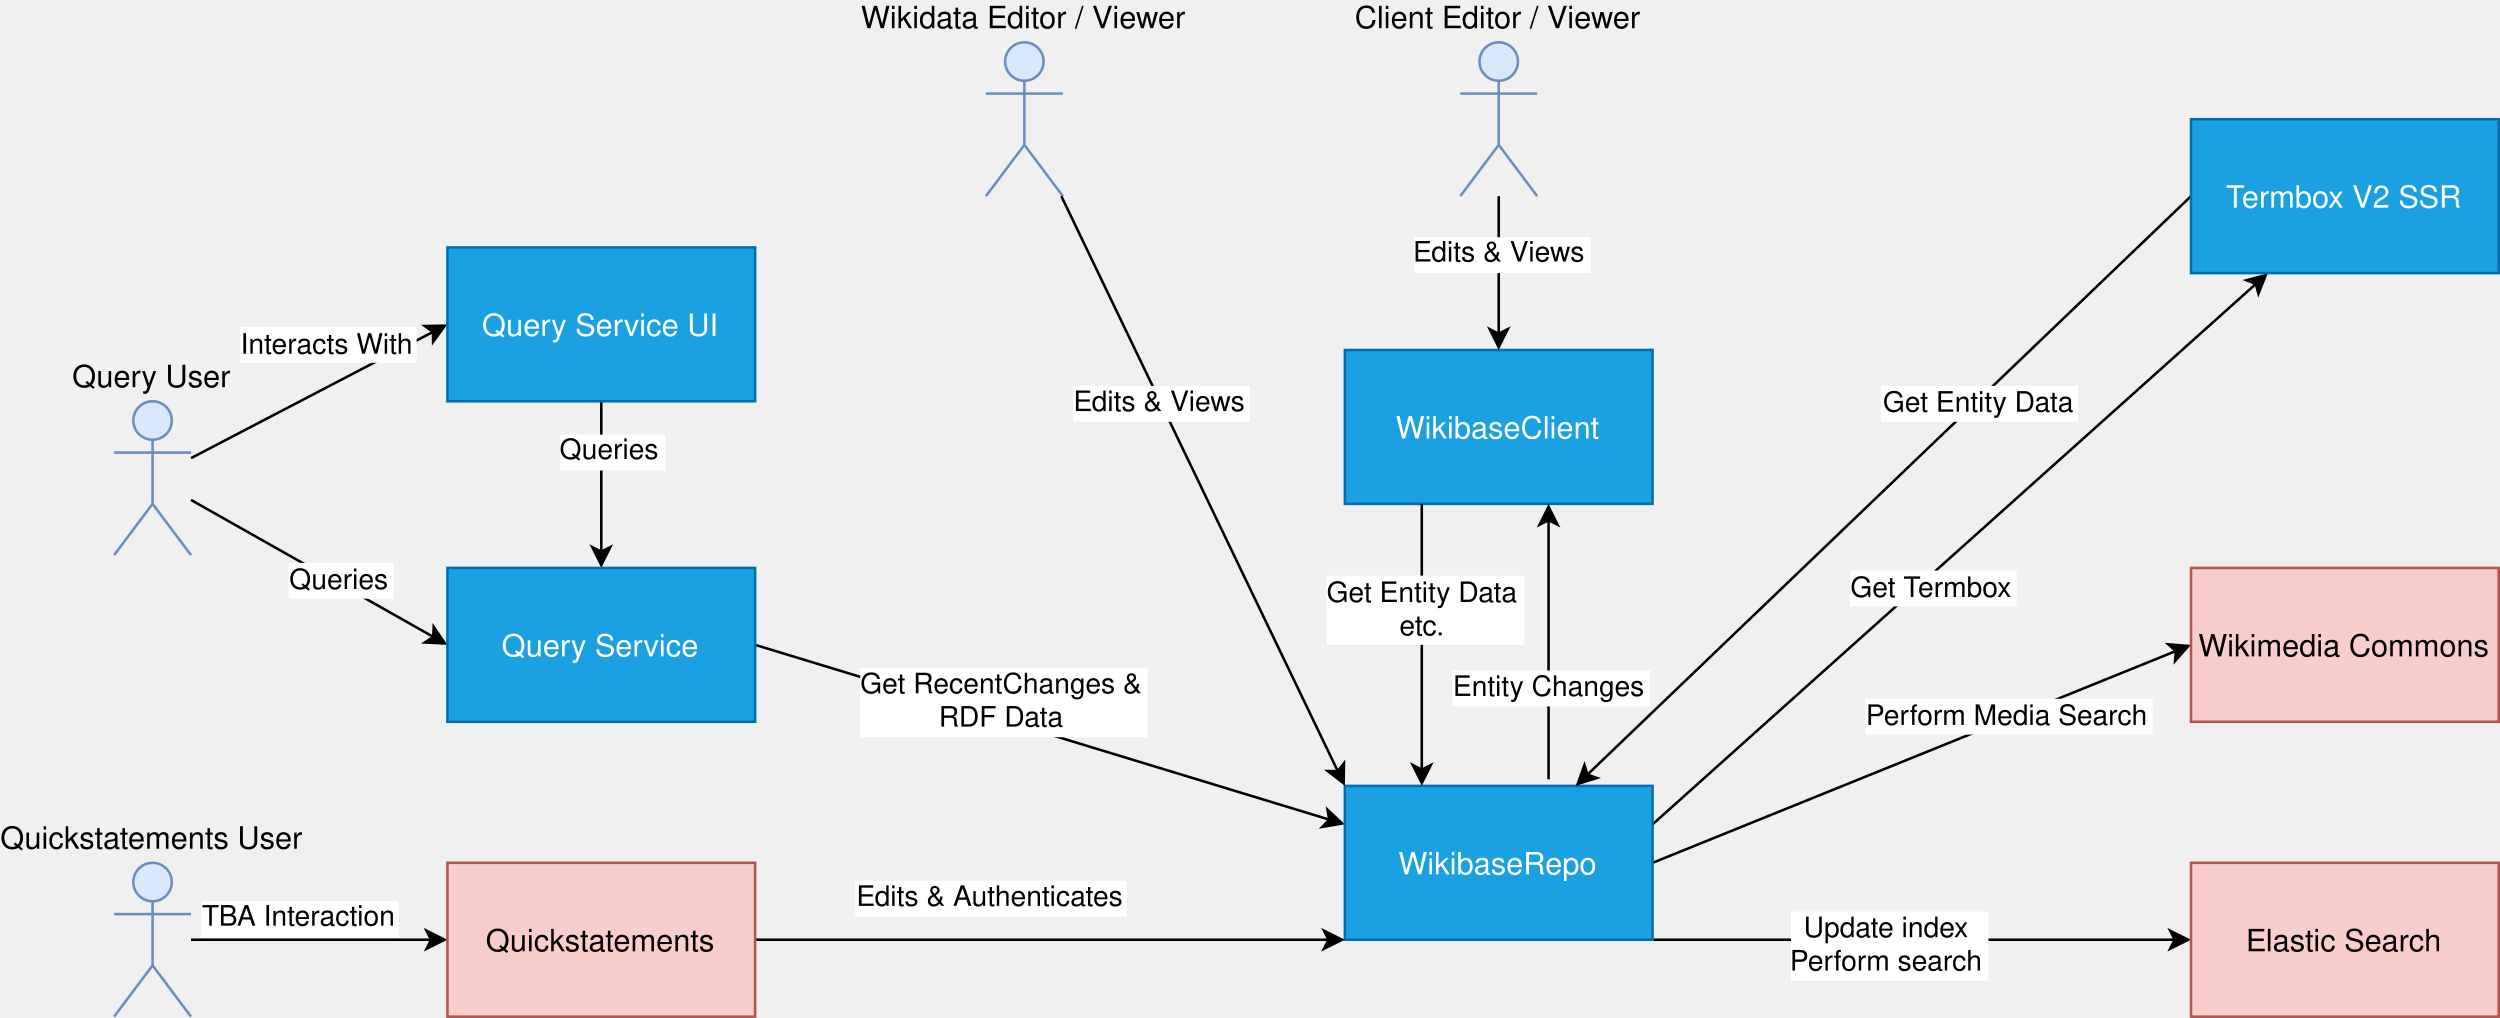
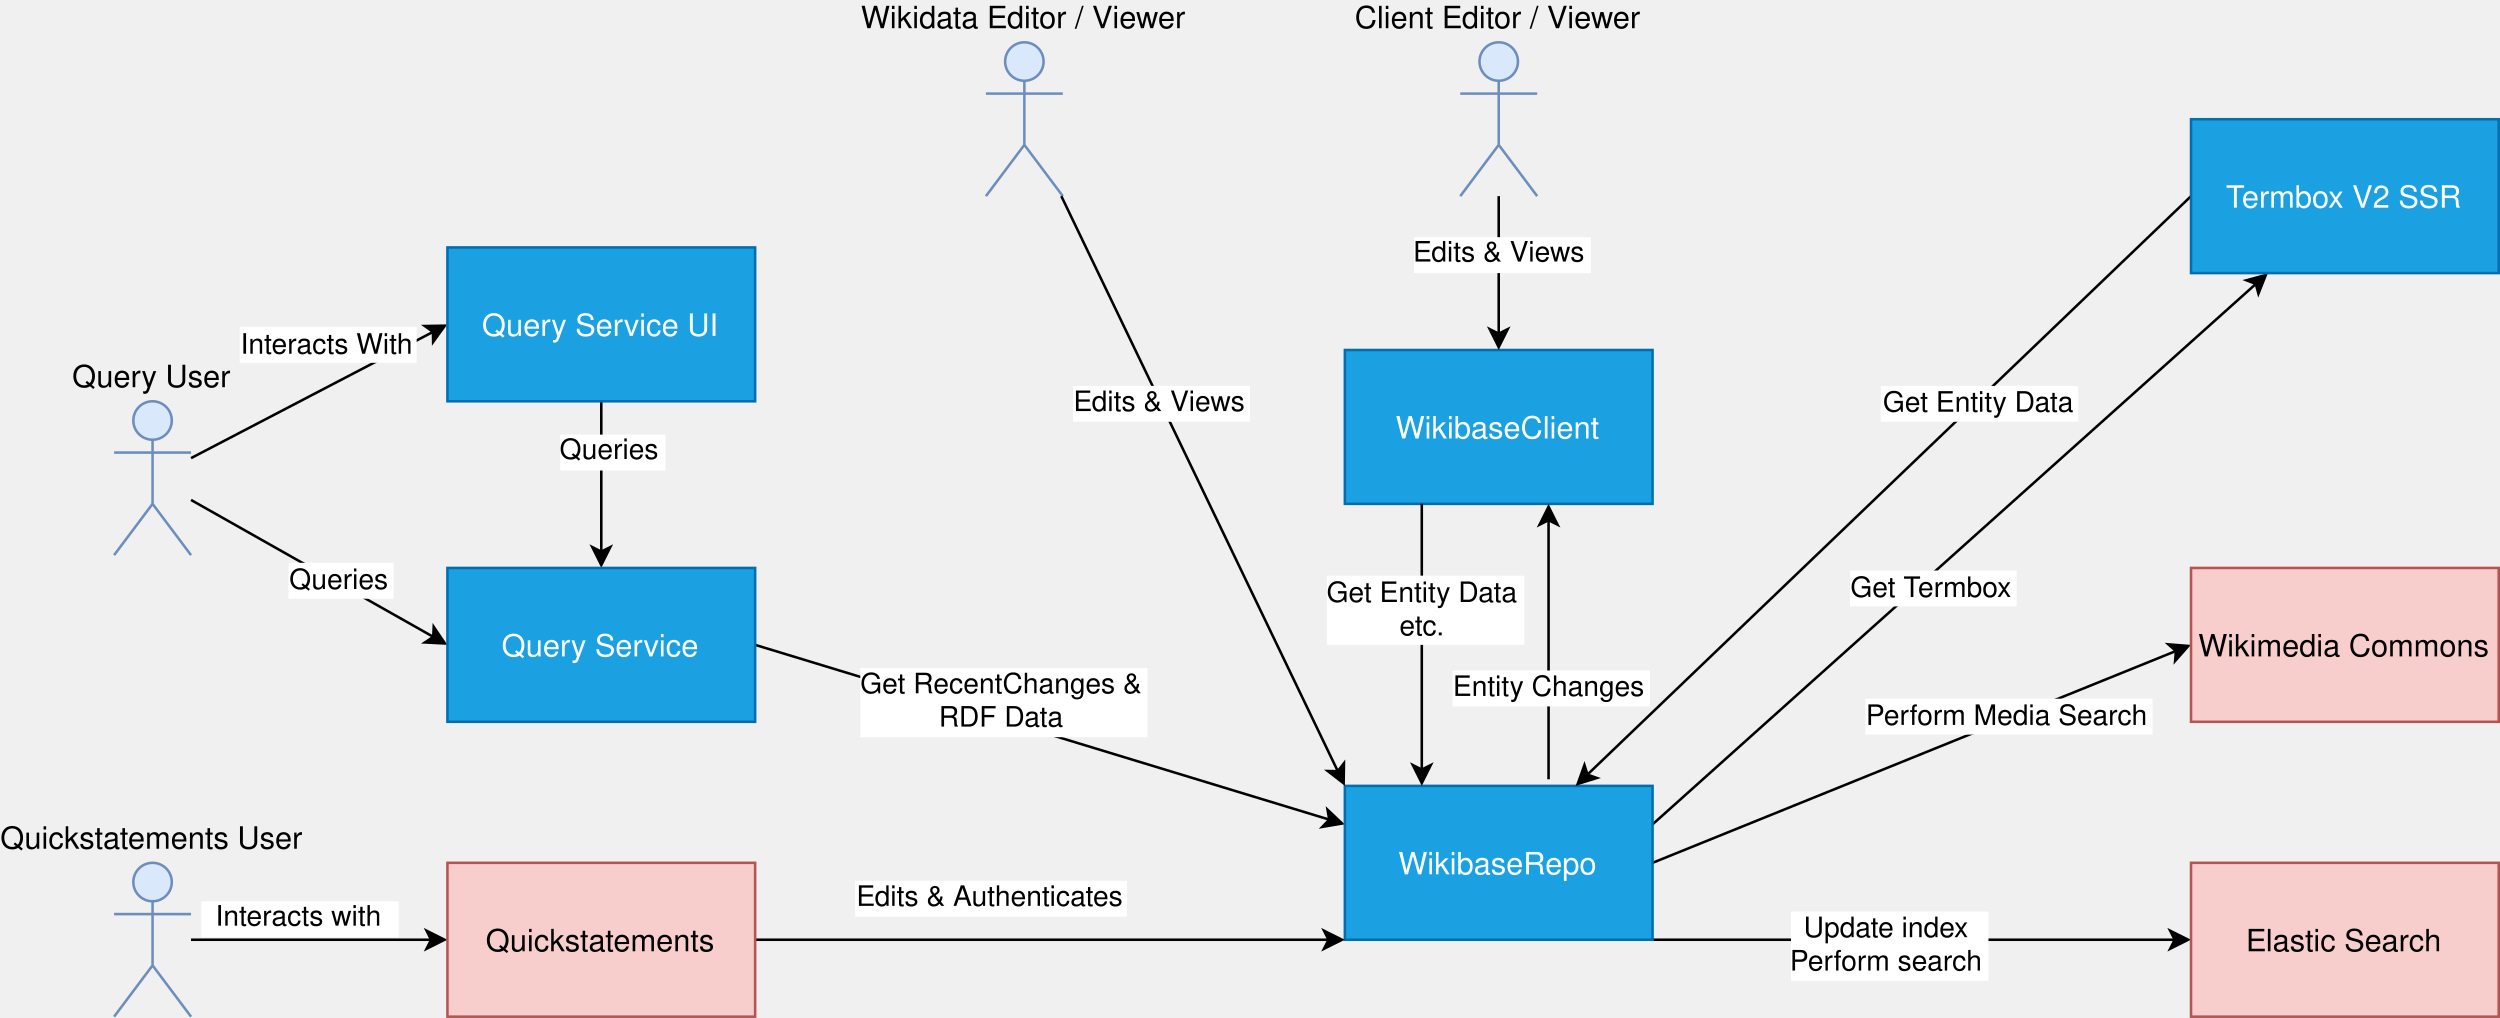
<svg xmlns="http://www.w3.org/2000/svg" host="65bd71144e" version="1.1" width="975px" height="397px" viewBox="-0.5 -0.5 975 397" content="&lt;mxfile host=&quot;578beea0-03e0-4a5d-bea2-88ce5508c28a&quot; modified=&quot;2021-02-02T15:34:55.766Z&quot; agent=&quot;5.0 (Windows NT 10.0; Win64; x64) AppleWebKit/537.36 (KHTML, like Gecko) Code/1.52.1 Chrome/83.0.41.122 Electron/9.3.5 Safari/537.36&quot; etag=&quot;TL0LK8R1HFoGQmXp6VRl&quot; version=&quot;13.10.0&quot; type=&quot;embed&quot;&gt;&lt;diagram id=&quot;XFkhv5XfGi1PEyDfdlKW&quot; name=&quot;Page-1&quot;&gt;7Vxbd9o4EP41PIZjyffHBOhlT7ubTXrdlz3CFqCtbXGMSKC/vhJI2JbchARjO93mgYPH9tiame/TzEhkYI/SzescLRfvaYyTAbTizcAeDyAMLZ9/CsF2LwChF+4l85zEUlYIbsl3LIWWlK5JjFeVCxmlCSPLqjCiWYYjVpGhPKf31ctmNKk+dYnm2BDcRigxpZ9JzBZ7aQD9Qv4Gk/lCPRmo8aVIXSxHslqgmN6XRPZkYI9yStn+W7oZ4UQYT9llf9+rn5w9vFiOM3bMDbf/kK+uFf/5rx9/30D0F/jjzfRCarlDyVoOeJQQoRBak5gwmg+E1lf88xPB9ziXQ2FbZR8+qqX4uk6Ty0hcb1/d4ZwRbsF3aIqTa7oijNCMX8LosnT2MiFzIZ1SxmjKT9A1S0iGRwdHWlw4I0kyoonQy59mxwgHs4jLVyyn33DpjBcFeDrjZxLtqREfDRavheQDDwLTgMoa/BXxpiSSBn2NaYpZvuWXyLN+6O5vkeF9YUtn3xexokSLUph4UoZkdM4PmgsH8i/Sh0/xZ2h4CMc8oOUhzdmCzmmGkkkhvcrpOotxLE1eXPOOCo+NARf+hxnbSnSiNaNctGBpIs/+1JIrus4j/MD7QglplM8xe2hc8kIxmAcdk+MEMXJXRW/jZlaYLuHmw9UlF7wVsYWiXezVOWKHibpg1GGRkjjeOwevyHc03SkR7llSkrHdeNyrgTuutf6DoWFE94E85VMq/FQX9dYQgDCoBr7UdLT5pfJrMZpC8wVwhsDRNGta6Gy24rGiu/Dwmid41XDq32sSfVsxxHCKhdWh9XH1mwS1cIC+VfEYn/U7JsHA8NDJFMfNk2+/yPt3B1/FwdBVh+NN+eR4K4+eT43OkdTo94oZbd8AkeJEAZ/PhEdE34gxaI4YoWPbVTA0w4vBsKqWs+LQ8lojRvh/AlTYNKDqfepYVdoM+Nh94MBg/+n5VYX715Y6mnexrUBQnvxwTnjt1TO4qmBsJI+xtQT+RLieH4pOrZu2vzOTYzITADrOTKB9TiItuPNrhTqbJlK/Z0TqVb0cWkOr9Kds3hKROmZp2FcitZsi0gue+PBpq+IF+zQmVXmO21aOY+atilhvcX5HOCA4xb59BL4aH4IpAhjW8aFleZPLV+IOmrGSfLb7a4b99ATDNckPwFbZr8W6DD6WR+INYV+UEv69lH3yo+ImcXA6ZYZHUqaaoHpSzUHVMypQ8VrAz7rBgqhGC5TNBbHxt/ZQutyZyBOBL6x1MxZ94zFiaDCCg0vLcH7X/Ndk3efaXgVszmn0p4jVCYe+3g8L+dPC0l/QFkWawWBQ5MtlR+C7HdOjYyaH5d59RrNGmvWlfBFWEkbwLMaE56JMRYWPcyboFWc6Zom258wPOE+ndNM3GnSaTAMBUCX0YUXsNCJsoaJ224FdDXpA59Bx+gUdz4DOx2WMmMi9CTf/ppRdXON8RvNUmAOjPOpdV1mFVSOwsh1Pg1Uz620KrC2gzO8MZY9l9e13oo/Hp90vfJpN4gKG73FM0C4X7CUcVX3fRLLvORoam8n2tUQ/GNp2pZHVFlaB2cL6TL6RKVrhG7ykhmt7nOX7rrY27XXdBLGdR+x3WkrvP6kHrOjSegJdnkB7agPfC+uCKLQbGf0kY4RtVZOjZ4ynAq2ZBAScmHC0wFrmXsZDxWV9Emdub29eEncBK+icrOA5yeopzYcTWAe+TNZRG0lK8Sy25GrdVutyzRbcJpxLWItLTDllSK7g1nvnwXBqaAtiZWZ3G0nBLmx/6OpbG+FQ24txRhIzpxpjD+JTGGwWRDiqXZGfBq7jPois5/dS63YAtktcwASPSGFTWaOMaJrSrJe2LFi/N41pYHY0Jwlace74ebnXR0u2GpYmkFUNpX5h8XIyEb2KatOObq0d413C/fs3Kkc4zwNV57X5GxX16BZW/JvIH2WsdZAp1mcjwAq1ucDSnLJ/e2Mzk6Ep0PsgvqaouV1RNXVYXd4qsNrllqhDk+vXK49VEvmydxnWNItgO7DztLzBeS7oNOYNtA37DWLuuFqxc8w1Vv/1D3PnbevC57V1i90ZDS03d9dL+ZVmSDOnre0nH9a6MYuGXcK2V51k5Z8hDMq74MKqgmZA7Z0V1J4Hn9ICLVAtb5Sw5ka1HPvhJW5+cI1zwscuwqNQrgtPmK5r1rRbmq99nQP00uVYDtAVnZMDzP3mB/QfttV2h3i1EacXiD8F0/yw+Bcb+8uLf1RiT34A&lt;/diagram&gt;&lt;/mxfile&gt;">
  <defs />
  <g>
    <ellipse cx="584" cy="23.5" rx="7.5" ry="7.5" fill="#dae8fc" stroke="#6c8ebf" pointer-events="all" />
    <path d="M 584 31 L 584 56 M 584 36 L 569 36 M 584 36 L 599 36 M 584 56 L 569 76 M 584 56 L 599 76" fill="none" stroke="#6c8ebf" stroke-miterlimit="10" pointer-events="all" />
    <g fill="#000000" font-family="Helvetica" text-anchor="middle" font-size="12px">
      <text x="583.5" y="10.5">
                Client Editor / Viewer
            </text>
    </g>
    <path d="M 74 366 L 167.63 366" fill="none" stroke="#000000" stroke-miterlimit="10" pointer-events="stroke" />
    <path d="M 172.88 366 L 165.88 369.5 L 167.63 366 L 165.88 362.5 Z" fill="#000000" stroke="#000000" stroke-miterlimit="10" pointer-events="all" />
    <g fill="#000000" font-family="Helvetica" text-anchor="middle" font-size="11px">
      <rect fill="#ffffff" stroke="none" x="78" y="351" width="77" height="14" stroke-width="0" />
      <text x="115.86" y="360.5">
-                 TBA Interaction
+                 Interacts with
            </text>
    </g>
    <ellipse cx="59" cy="343.5" rx="7.5" ry="7.5" fill="#dae8fc" stroke="#6c8ebf" pointer-events="all" />
    <path d="M 59 351 L 59 376 M 59 356 L 44 356 M 59 356 L 74 356 M 59 376 L 44 396 M 59 376 L 74 396" fill="none" stroke="#6c8ebf" stroke-miterlimit="10" pointer-events="all" />
    <g fill="#000000" font-family="Helvetica" text-anchor="middle" font-size="12px">
      <text x="58.5" y="330.5">
                Quickstatements User
            </text>
    </g>
    <path d="M 74 178.17 L 168.35 128.95" fill="none" stroke="#000000" stroke-miterlimit="10" pointer-events="stroke" />
    <path d="M 173.01 126.52 L 168.42 132.86 L 168.35 128.95 L 165.18 126.65 Z" fill="#000000" stroke="#000000" stroke-miterlimit="10" pointer-events="all" />
    <g fill="#000000" font-family="Helvetica" text-anchor="middle" font-size="11px">
      <rect fill="#ffffff" stroke="none" x="93" y="127" width="69" height="14" stroke-width="0" />
      <text x="126.84" y="137.46">
                Interacts With
            </text>
    </g>
    <path d="M 74 194.48 L 168.46 247.87" fill="none" stroke="#000000" stroke-miterlimit="10" pointer-events="stroke" />
    <path d="M 173.03 250.45 L 165.21 250.05 L 168.46 247.87 L 168.65 243.96 Z" fill="#000000" stroke="#000000" stroke-miterlimit="10" pointer-events="all" />
    <g fill="#000000" font-family="Helvetica" text-anchor="middle" font-size="11px">
      <rect fill="#ffffff" stroke="none" x="112" y="219" width="41" height="14" stroke-width="0" />
      <text x="131.57" y="229.22">
                Queries
            </text>
    </g>
    <ellipse cx="59" cy="163.5" rx="7.5" ry="7.5" fill="#dae8fc" stroke="#6c8ebf" pointer-events="all" />
    <path d="M 59 171 L 59 196 M 59 176 L 44 176 M 59 176 L 74 176 M 59 196 L 44 216 M 59 196 L 74 216" fill="none" stroke="#6c8ebf" stroke-miterlimit="10" pointer-events="all" />
    <g fill="#000000" font-family="Helvetica" text-anchor="middle" font-size="12px">
      <text x="58.5" y="150.5">
                Query User
            </text>
    </g>
    <path d="M 234 156 L 234 214.63" fill="none" stroke="#000000" stroke-miterlimit="10" pointer-events="stroke" />
    <path d="M 234 219.88 L 230.5 212.88 L 234 214.63 L 237.5 212.88 Z" fill="#000000" stroke="#000000" stroke-miterlimit="10" pointer-events="all" />
    <g fill="#000000" font-family="Helvetica" text-anchor="middle" font-size="11px">
      <rect fill="#ffffff" stroke="none" x="218" y="169" width="41" height="14" stroke-width="0" />
      <text x="237" y="178.5">
                Queries
            </text>
    </g>
    <rect x="174" y="96" width="120" height="60" fill="#1ba1e2" stroke="#006eaf" pointer-events="all" />
    <g fill="#ffffff" font-family="Helvetica" text-anchor="middle" font-size="12px">
      <text x="233.5" y="130.5">
                Query Service UI
            </text>
    </g>
    <path d="M 294 251 L 517.91 319.15" fill="none" stroke="#000000" stroke-miterlimit="10" pointer-events="stroke" />
    <path d="M 522.93 320.67 L 515.21 321.98 L 517.91 319.15 L 517.25 315.29 Z" fill="#000000" stroke="#000000" stroke-miterlimit="10" pointer-events="all" />
    <g fill="#000000" font-family="Helvetica" text-anchor="middle" font-size="11px">
      <rect fill="#ffffff" stroke="none" x="335" y="260" width="112" height="27" stroke-width="0" />
      <text x="389.88" y="269.88">
                Get RecentChanges &amp;
            </text>
      <text x="389.88" y="282.88">
                RDF Data
            </text>
    </g>
    <rect x="174" y="221" width="120" height="60" fill="#1ba1e2" stroke="#006eaf" pointer-events="all" />
    <g fill="#ffffff" font-family="Helvetica" text-anchor="middle" font-size="12px">
      <text x="233.5" y="255.5">
                Query Service
            </text>
    </g>
    <path d="M 644 321 L 879.26 110.25" fill="none" stroke="#000000" stroke-miterlimit="10" pointer-events="stroke" />
    <path d="M 883.17 106.75 L 880.29 114.02 L 879.26 110.25 L 875.62 108.81 Z" fill="#000000" stroke="#000000" stroke-miterlimit="10" pointer-events="all" />
    <g fill="#000000" font-family="Helvetica" text-anchor="middle" font-size="11px">
      <rect fill="#ffffff" stroke="none" x="721" y="222" width="65" height="14" stroke-width="0" />
      <text x="752.51" y="232.32">
                Get Termbox
            </text>
    </g>
    <path d="M 644 366 L 847.63 366" fill="none" stroke="#000000" stroke-miterlimit="10" pointer-events="stroke" />
    <path d="M 852.88 366 L 845.88 369.5 L 847.63 366 L 845.88 362.5 Z" fill="#000000" stroke="#000000" stroke-miterlimit="10" pointer-events="all" />
    <g fill="#000000" font-family="Helvetica" text-anchor="middle" font-size="11px">
      <rect fill="#ffffff" stroke="none" x="698" y="355" width="77" height="27" stroke-width="0" />
      <text x="735" y="365">
                Update index
            </text>
      <text x="735" y="378">
                Perform search
            </text>
    </g>
    <path d="M 644 336 L 848.1 253.39" fill="none" stroke="#000000" stroke-miterlimit="10" pointer-events="stroke" />
    <path d="M 852.96 251.42 L 847.79 257.29 L 848.1 253.39 L 845.16 250.8 Z" fill="#000000" stroke="#000000" stroke-miterlimit="10" pointer-events="all" />
    <g fill="#000000" font-family="Helvetica" text-anchor="middle" font-size="11px">
      <rect fill="#ffffff" stroke="none" x="727" y="272" width="112" height="14" stroke-width="0" />
      <text x="782.05" y="282.23">
                Perform Media Search
            </text>
    </g>
    <rect x="524" y="306" width="120" height="60" fill="#1ba1e2" stroke="#006eaf" pointer-events="all" />
    <g fill="#ffffff" font-family="Helvetica" text-anchor="middle" font-size="12px">
      <text x="583.5" y="340.5">
                WikibaseRepo
            </text>
    </g>
    <path d="M 854 76 L 618.6 301.59" fill="none" stroke="#000000" stroke-miterlimit="10" pointer-events="stroke" />
    <path d="M 614.81 305.23 L 617.44 297.86 L 618.6 301.59 L 622.28 302.91 Z" fill="#000000" stroke="#000000" stroke-miterlimit="10" pointer-events="all" />
    <g fill="#000000" font-family="Helvetica" text-anchor="middle" font-size="11px">
      <rect fill="#ffffff" stroke="none" x="733" y="150" width="77" height="14" stroke-width="0" />
      <text x="770.97" y="160.07">
                Get Entity Data
            </text>
    </g>
    <rect x="854" y="46" width="120" height="60" fill="#1ba1e2" stroke="#006eaf" pointer-events="all" />
    <g fill="#ffffff" font-family="Helvetica" text-anchor="middle" font-size="12px">
      <text x="913.5" y="80.5">
                Termbox V2 SSR
            </text>
    </g>
    <path d="M 294 366 L 517.63 366" fill="none" stroke="#000000" stroke-miterlimit="10" pointer-events="stroke" />
    <path d="M 522.88 366 L 515.88 369.5 L 517.63 366 L 515.88 362.5 Z" fill="#000000" stroke="#000000" stroke-miterlimit="10" pointer-events="all" />
    <g fill="#000000" font-family="Helvetica" text-anchor="middle" font-size="11px">
      <rect fill="#ffffff" stroke="none" x="333" y="343" width="106" height="14" stroke-width="0" />
      <text x="385.42" y="352.8">
                Edits &amp; Authenticates
            </text>
    </g>
    <rect x="174" y="336" width="120" height="60" fill="#f8cecc" stroke="#b85450" pointer-events="all" />
    <g fill="#000000" font-family="Helvetica" text-anchor="middle" font-size="12px">
      <text x="233.5" y="370.5">
                Quickstatements
            </text>
    </g>
    <rect x="854" y="221" width="120" height="60" fill="#f8cecc" stroke="#b85450" pointer-events="all" />
    <g fill="#000000" font-family="Helvetica" text-anchor="middle" font-size="12px">
      <text x="913.5" y="255.5">
                Wikimedia Commons
            </text>
    </g>
    <rect x="854" y="336" width="120" height="60" fill="#f8cecc" stroke="#b85450" pointer-events="all" />
    <g fill="#000000" font-family="Helvetica" text-anchor="middle" font-size="12px">
      <text x="913.5" y="370.5">
                Elastic Search
            </text>
    </g>
    <rect x="524" y="136" width="120" height="60" fill="#1ba1e2" stroke="#006eaf" pointer-events="all" />
    <g fill="#ffffff" font-family="Helvetica" text-anchor="middle" font-size="12px">
      <text x="583.5" y="170.5">
                WikibaseClient
            </text>
    </g>
    <ellipse cx="399" cy="23.5" rx="7.5" ry="7.5" fill="#dae8fc" stroke="#6c8ebf" pointer-events="all" />
    <path d="M 399 31 L 399 56 M 399 36 L 384 36 M 399 36 L 414 36 M 399 56 L 384 76 M 399 56 L 414 76" fill="none" stroke="#6c8ebf" stroke-miterlimit="10" pointer-events="all" />
    <g fill="#000000" font-family="Helvetica" text-anchor="middle" font-size="12px">
      <text x="398.5" y="10.5">
                Wikidata Editor / Viewer
            </text>
    </g>
    <path d="M 413.42 76 L 521.24 300.26" fill="none" stroke="#000000" stroke-miterlimit="10" pointer-events="stroke" />
    <path d="M 523.52 304.99 L 517.33 300.2 L 521.24 300.26 L 523.64 297.17 Z" fill="#000000" stroke="#000000" stroke-miterlimit="10" pointer-events="all" />
    <g fill="#000000" font-family="Helvetica" text-anchor="middle" font-size="11px">
      <rect fill="#ffffff" stroke="none" x="418" y="150" width="69" height="14" stroke-width="0" />
      <text x="451.55" y="159.81">
                Edits &amp; Views
            </text>
    </g>
    <path d="M 584 76 L 584 129.63" fill="none" stroke="#000000" stroke-miterlimit="10" pointer-events="stroke" />
    <path d="M 584 134.88 L 580.5 127.88 L 584 129.63 L 587.5 127.88 Z" fill="#000000" stroke="#000000" stroke-miterlimit="10" pointer-events="all" />
    <g fill="#000000" font-family="Helvetica" text-anchor="middle" font-size="11px">
      <rect fill="#ffffff" stroke="none" x="551" y="92" width="69" height="14" stroke-width="0" />
      <text x="584" y="101.5">
                Edits &amp; Views
            </text>
    </g>
    <path d="M 554 196 L 554 299.63" fill="none" stroke="#000000" stroke-miterlimit="10" pointer-events="stroke" />
    <path d="M 554 304.88 L 550.5 297.88 L 554 299.63 L 557.5 297.88 Z" fill="#000000" stroke="#000000" stroke-miterlimit="10" pointer-events="all" />
    <g fill="#000000" font-family="Helvetica" text-anchor="middle" font-size="11px">
      <rect fill="#ffffff" stroke="none" x="517" y="224" width="77" height="27" stroke-width="0" />
      <text x="554" y="234.29">
                Get Entity Data
            </text>
      <text x="554" y="247.29">
                etc.
            </text>
    </g>
    <path d="M 603.44 303.42 L 603.44 202.37" fill="none" stroke="#000000" stroke-miterlimit="10" pointer-events="stroke" />
    <path d="M 603.44 197.12 L 606.94 204.12 L 603.44 202.37 L 599.94 204.12 Z" fill="#000000" stroke="#000000" stroke-miterlimit="10" pointer-events="all" />
    <g fill="#000000" font-family="Helvetica" text-anchor="middle" font-size="11px">
      <rect fill="#ffffff" stroke="none" x="566" y="261" width="77" height="14" stroke-width="0" />
      <text x="603.44" y="270.92">
                Entity Changes
            </text>
    </g>
  </g>
</svg>
